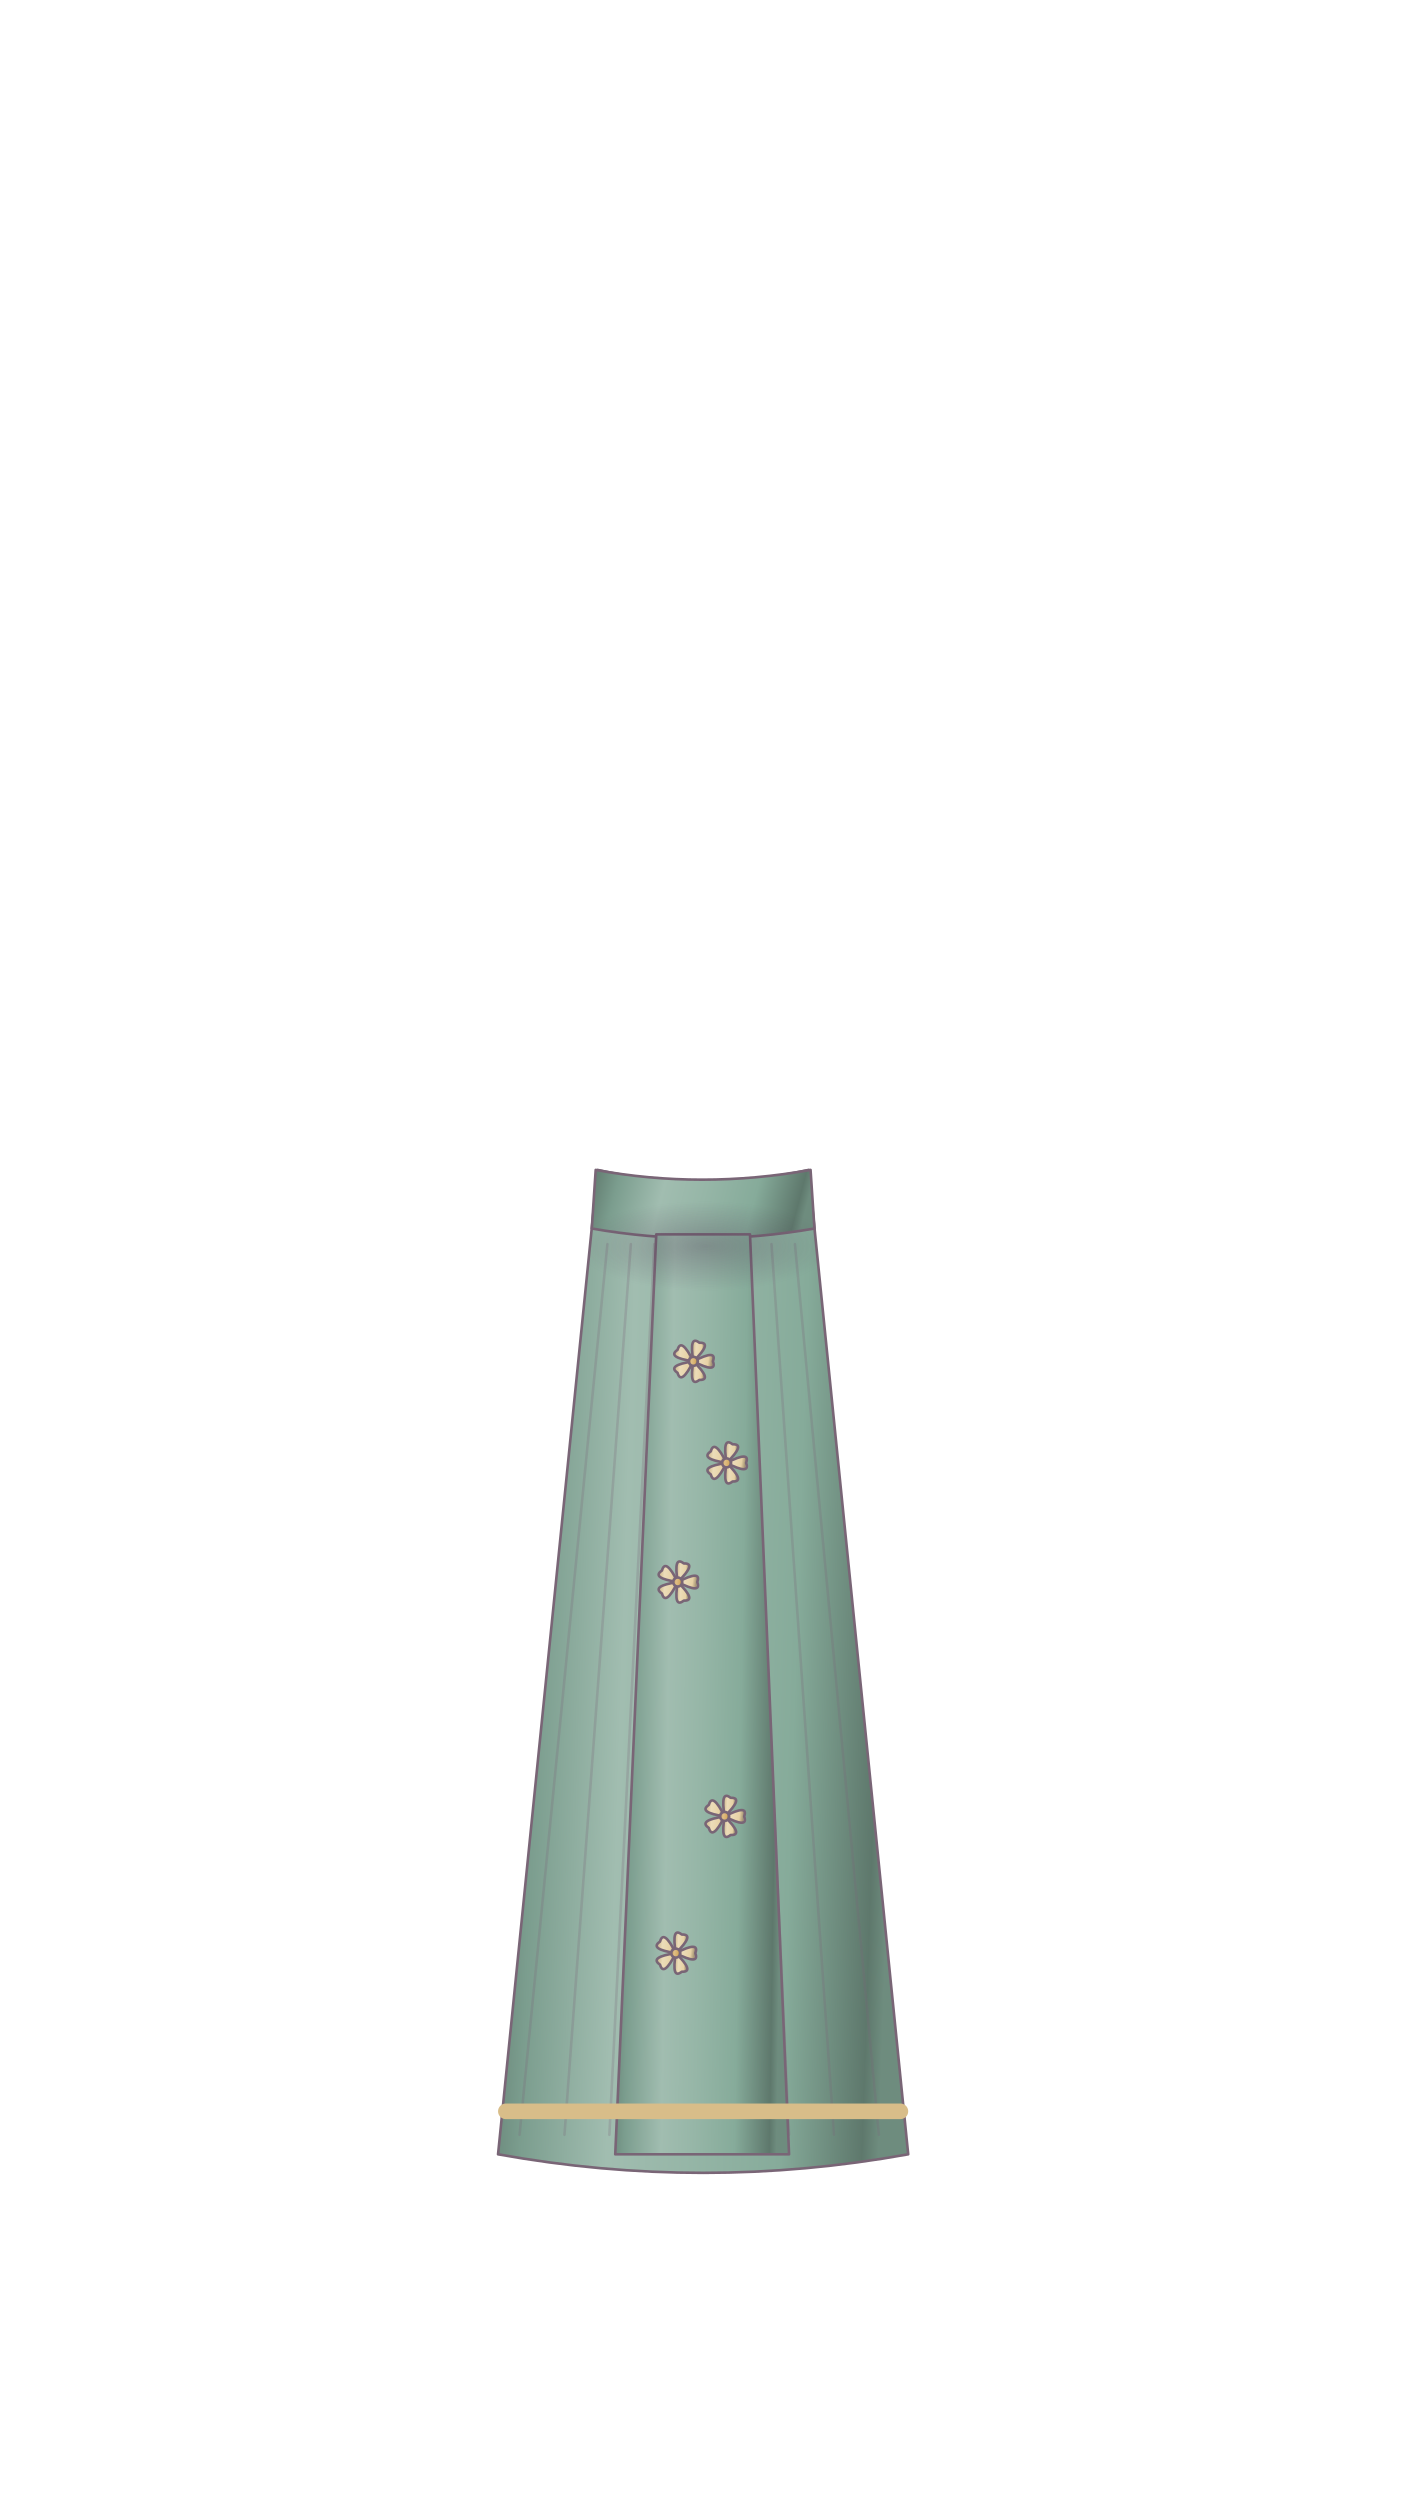
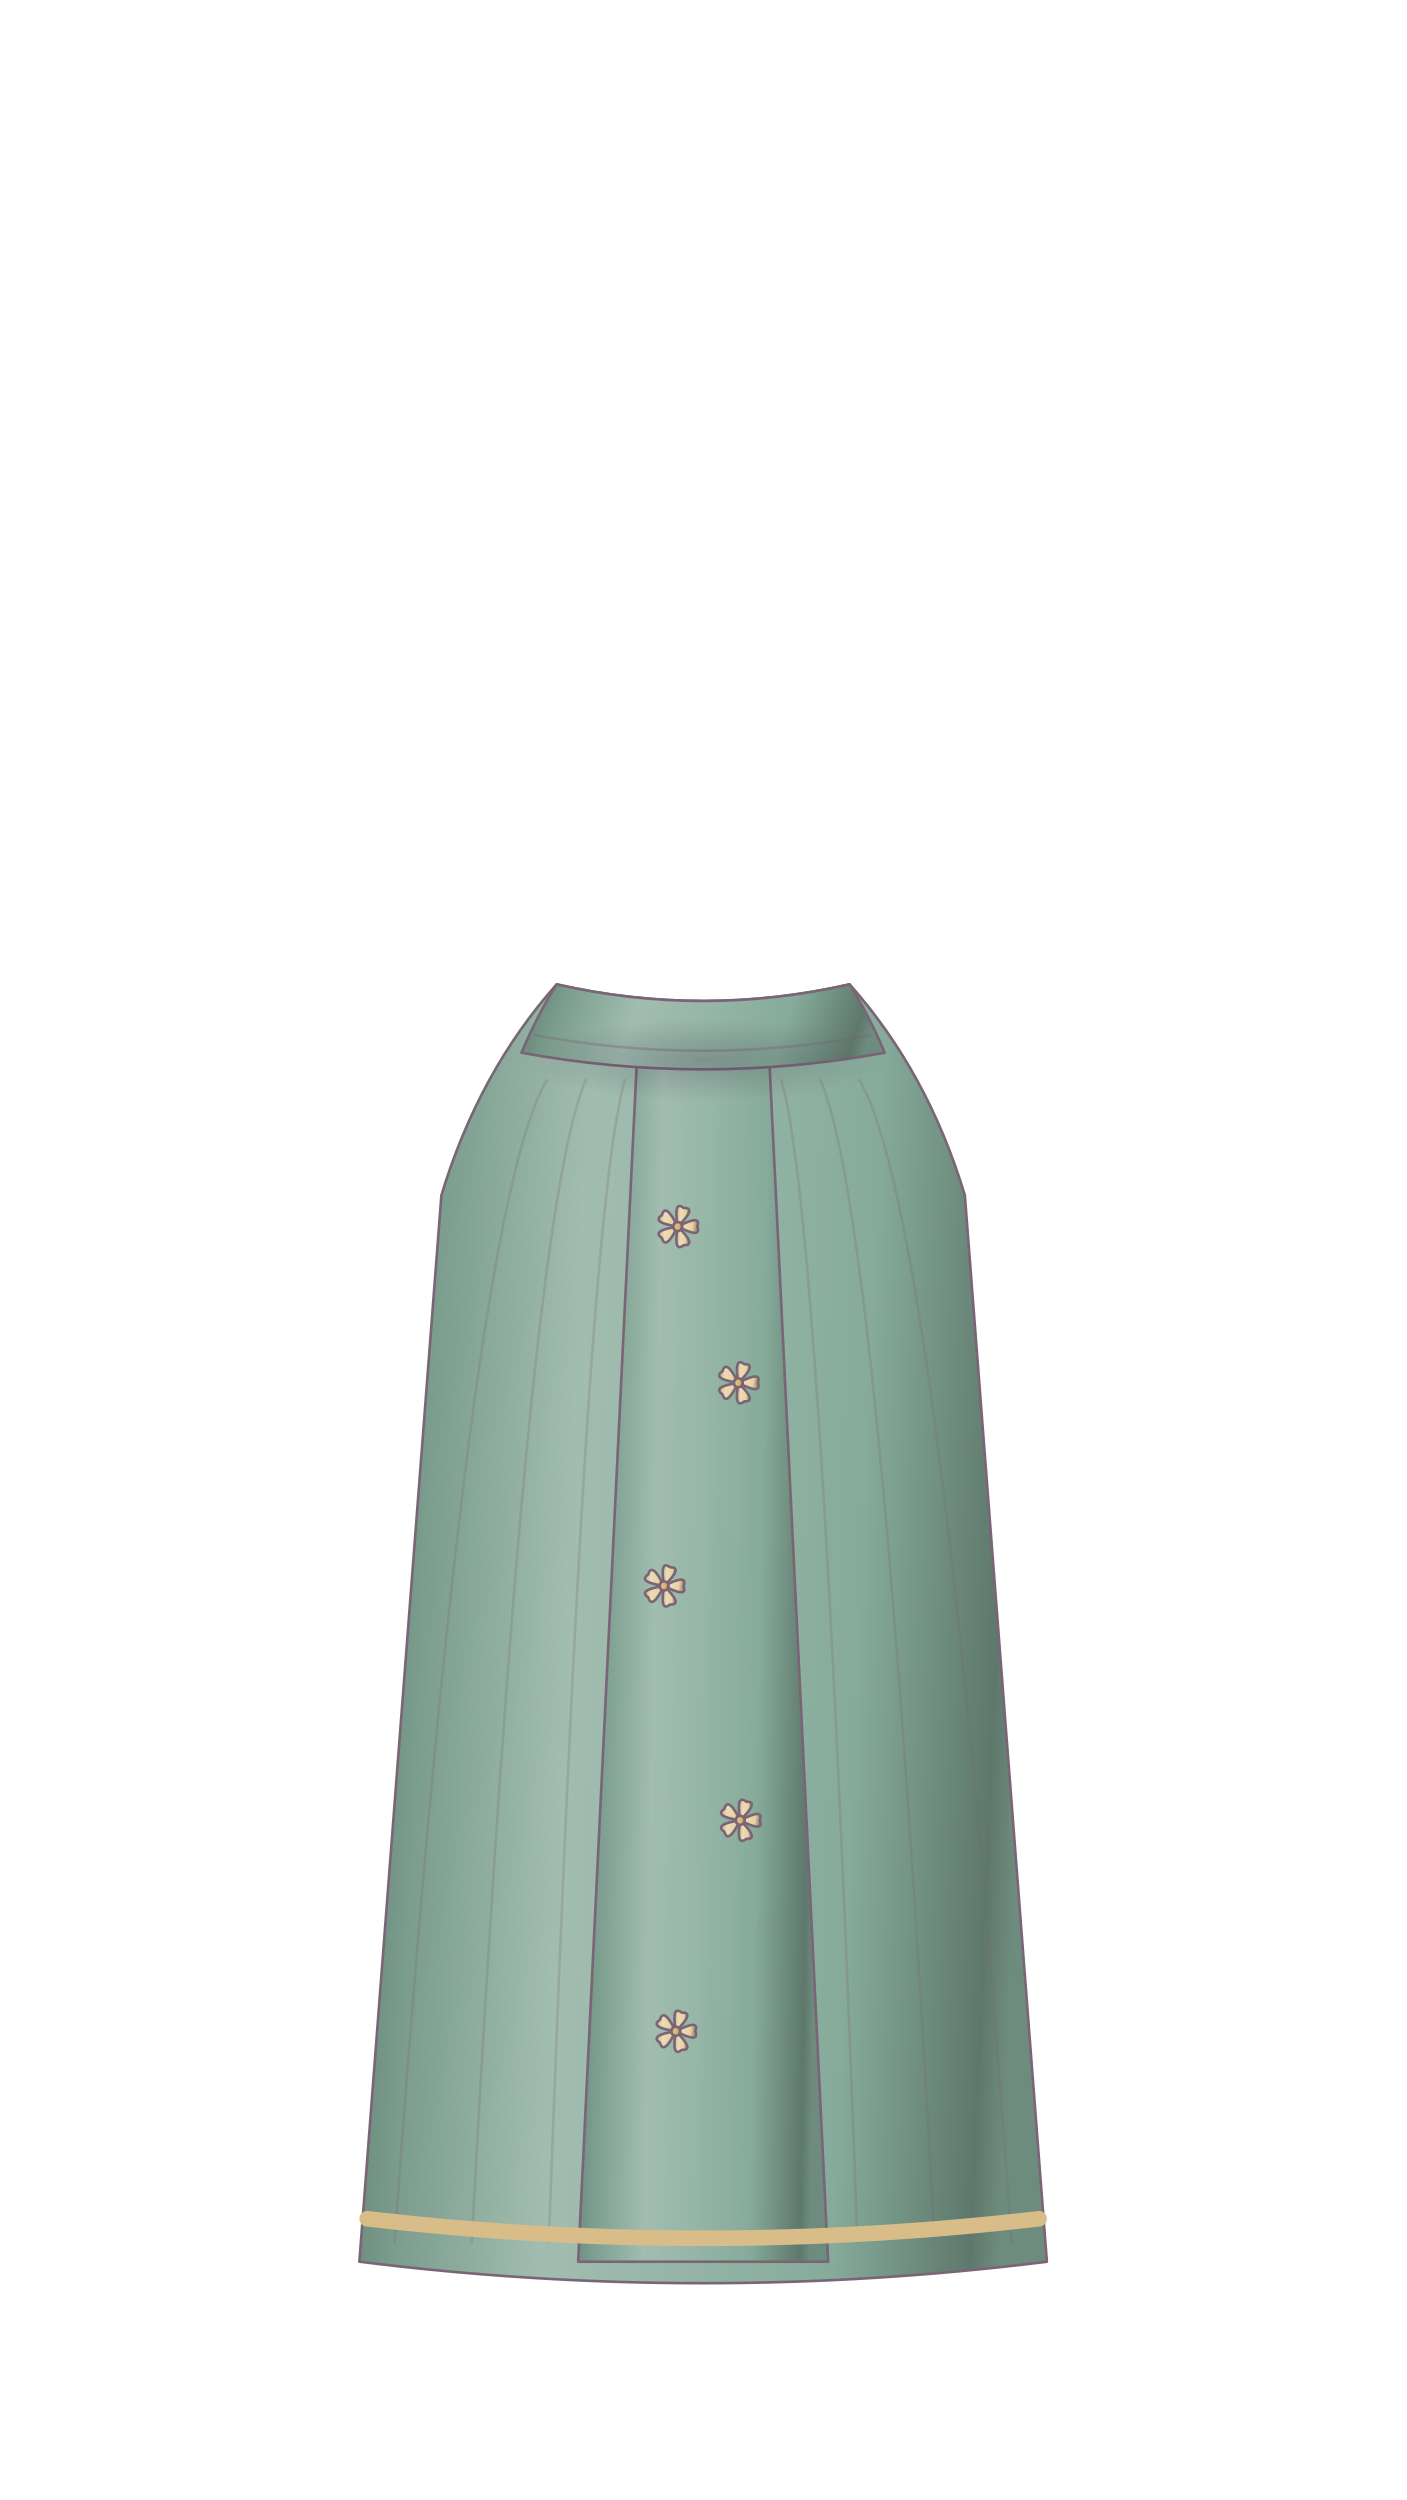
<svg xmlns="http://www.w3.org/2000/svg" width="720" height="1280" viewBox="0 0 720 1280" fill="none">
  <defs>
-     <linearGradient id="mph5hzr-0" x1="0" y1="0" x2="1" y2=".08">
+     <linearGradient id="mswqylk-0" x1="0" y1="0" x2="1" y2=".08">
      <stop stop-color="#5f796d" />
      <stop offset=".13" stop-color="#7b9d8e" />
      <stop offset=".34" stop-color="#a1bdb0" />
      <stop offset=".53" stop-color="#96b6a7" />
      <stop offset=".76" stop-color="#86ab9a" />
      <stop offset=".96" stop-color="#5e786c" />
      <stop offset="1" stop-color="#6e8c7e" />
    </linearGradient>
-     <linearGradient id="mph5hzr-1" x1="0" y1="0" x2="1" y2=".08">
-       <stop stop-color="#a49575" />
-       <stop offset=".13" stop-color="#d5c198" />
-       <stop offset=".34" stop-color="#ecdcb9" />
-       <stop offset=".53" stop-color="#ead8b1" />
-       <stop offset=".76" stop-color="#e7d2a5" />
-       <stop offset=".96" stop-color="#a29373" />
-       <stop offset="1" stop-color="#bdac87" />
+     <linearGradient id="mswqylk-1" x1="0" y1="0" x2="1" y2=".08">
+       <stop stop-color="#a59473" />
+       <stop offset=".13" stop-color="#d5c095" />
+       <stop offset=".34" stop-color="#eddbb6" />
+       <stop offset=".53" stop-color="#ebd7ae" />
+       <stop offset=".76" stop-color="#e8d1a2" />
+       <stop offset=".96" stop-color="#a29271" />
+       <stop offset="1" stop-color="#beab85" />
    </linearGradient>
-     <linearGradient id="mph5hzr-2" x1="0" y1="0" x2="1" y2=".08">
+     <linearGradient id="mswqylk-2" x1="0" y1="0" x2="1" y2=".08">
      <stop stop-color="#997a48" />
      <stop offset=".13" stop-color="#c69e5d" />
      <stop offset=".34" stop-color="#e0be87" />
      <stop offset=".53" stop-color="#dcb779" />
      <stop offset=".76" stop-color="#d7ac65" />
      <stop offset=".96" stop-color="#977847" />
      <stop offset="1" stop-color="#b08d53" />
    </linearGradient>
  </defs>
  <g stroke="#796576" stroke-width="1.35" stroke-linecap="round" stroke-linejoin="round">
    <defs>
      <clipPath id="cloth-clip">
-         <path d="M306 599 Q359 611 414 599 L465 1103 Q360 1122 255 1103Z" fill="url(#mph5hzr-0)" />
-         <path d="M305 599 Q359 609 415 599 L417 629 Q360 639 303 629Z" fill="url(#mph5hzr-0)" />
-         <path d="M311 637 L266 1093" stroke="#796576" opacity="0.25" />
-         <path d="M323 637 L289 1093" stroke="#796576" opacity="0.25" />
-         <path d="M335 637 L312 1093" stroke="#796576" opacity="0.25" />
-         <path d="M347 637 L335 1093" stroke="#796576" opacity="0.08" />
-         <path d="M359 637 L358 1093" stroke="#796576" opacity="0.08" />
-         <path d="M371 637 L381 1093" stroke="#796576" opacity="0.08" />
-         <path d="M383 637 L404 1093" stroke="#796576" opacity="0.25" />
-         <path d="M395 637 L427 1093" stroke="#796576" opacity="0.25" />
-         <path d="M407 637 L450 1093" stroke="#796576" opacity="0.25" />
-         <path d="M336 632 L384 632 L404 1103 L315 1103Z" fill="url(#mph5hzr-0)" />
-         <path d="M355 697 Q367.418 690.535 365 697 Q367.418 703.465 355 697Z" fill="url(#mph5hzr-1)" />
-         <path d="M355 697 Q364.986 706.812 358.09 706.511 Q352.689 710.808 355 697Z" fill="url(#mph5hzr-1)" />
-         <path d="M355 697 Q348.754 709.529 346.91 702.878 Q341.154 699.069 355 697Z" fill="url(#mph5hzr-1)" />
-         <path d="M355 697 Q341.154 694.931 346.91 691.122 Q348.754 684.471 355 697Z" fill="url(#mph5hzr-1)" />
-         <path d="M355 697 Q352.689 683.192 358.09 687.489 Q364.986 687.188 355 697Z" fill="url(#mph5hzr-1)" />
-         <circle cx="355" cy="697" r="2.3" fill="url(#mph5hzr-2)" />
-         <path d="M372 749 Q384.418 742.535 382 749 Q384.418 755.465 372 749Z" fill="url(#mph5hzr-1)" />
-         <path d="M372 749 Q381.986 758.812 375.09 758.511 Q369.689 762.808 372 749Z" fill="url(#mph5hzr-1)" />
-         <path d="M372 749 Q365.754 761.529 363.91 754.878 Q358.154 751.069 372 749Z" fill="url(#mph5hzr-1)" />
-         <path d="M372 749 Q358.154 746.931 363.91 743.122 Q365.754 736.471 372 749Z" fill="url(#mph5hzr-1)" />
-         <path d="M372 749 Q369.689 735.192 375.09 739.489 Q381.986 739.188 372 749Z" fill="url(#mph5hzr-1)" />
-         <circle cx="372" cy="749" r="2.3" fill="url(#mph5hzr-2)" />
-         <path d="M347 810 Q359.418 803.535 357 810 Q359.418 816.465 347 810Z" fill="url(#mph5hzr-1)" />
-         <path d="M347 810 Q356.986 819.812 350.09 819.511 Q344.689 823.808 347 810Z" fill="url(#mph5hzr-1)" />
-         <path d="M347 810 Q340.754 822.529 338.91 815.878 Q333.154 812.069 347 810Z" fill="url(#mph5hzr-1)" />
-         <path d="M347 810 Q333.154 807.931 338.91 804.122 Q340.754 797.471 347 810Z" fill="url(#mph5hzr-1)" />
-         <path d="M347 810 Q344.689 796.192 350.09 800.489 Q356.986 800.188 347 810Z" fill="url(#mph5hzr-1)" />
-         <circle cx="347" cy="810" r="2.3" fill="url(#mph5hzr-2)" />
-         <path d="M371 930 Q383.418 923.535 381 930 Q383.418 936.465 371 930Z" fill="url(#mph5hzr-1)" />
-         <path d="M371 930 Q380.986 939.812 374.09 939.511 Q368.689 943.808 371 930Z" fill="url(#mph5hzr-1)" />
-         <path d="M371 930 Q364.754 942.529 362.91 935.878 Q357.154 932.069 371 930Z" fill="url(#mph5hzr-1)" />
-         <path d="M371 930 Q357.154 927.931 362.91 924.122 Q364.754 917.471 371 930Z" fill="url(#mph5hzr-1)" />
-         <path d="M371 930 Q368.689 916.192 374.09 920.489 Q380.986 920.188 371 930Z" fill="url(#mph5hzr-1)" />
-         <circle cx="371" cy="930" r="2.3" fill="url(#mph5hzr-2)" />
-         <path d="M346 1000 Q358.418 993.535 356 1000 Q358.418 1006.465 346 1000Z" fill="url(#mph5hzr-1)" />
-         <path d="M346 1000 Q355.986 1009.812 349.09 1009.511 Q343.689 1013.808 346 1000Z" fill="url(#mph5hzr-1)" />
-         <path d="M346 1000 Q339.754 1012.529 337.91 1005.878 Q332.154 1002.069 346 1000Z" fill="url(#mph5hzr-1)" />
-         <path d="M346 1000 Q332.154 997.931 337.91 994.122 Q339.754 987.471 346 1000Z" fill="url(#mph5hzr-1)" />
-         <path d="M346 1000 Q343.689 986.192 349.09 990.489 Q355.986 990.188 346 1000Z" fill="url(#mph5hzr-1)" />
-         <circle cx="346" cy="1000" r="2.3" fill="url(#mph5hzr-2)" />
-         <path d="M259 1081 L461 1081" fill="none" stroke="#d8bd89" stroke-width="8" />
+         <path d="M285 504 Q360 521 435 504 Q475 549 494 612 L536 1158 Q360 1180 184 1158 L226 612 Q245 549 285 504Z" fill="url(#mswqylk-0)" />
+         <path d="M280 553 Q240 620 202 1148" stroke="#796576" opacity="0.25" />
+         <path d="M300 553 Q270 620 241.5 1148" stroke="#796576" opacity="0.25" />
+         <path d="M320 553 Q300 620 281 1148" stroke="#796576" opacity="0.25" />
+         <path d="M340 553 Q330 620 320.5 1148" stroke="#796576" opacity="0.08" />
+         <path d="M360 553 Q360 620 360 1148" stroke="#796576" opacity="0.08" />
+         <path d="M380 553 Q390 620 399.5 1148" stroke="#796576" opacity="0.08" />
+         <path d="M400 553 Q420 620 439 1148" stroke="#796576" opacity="0.25" />
+         <path d="M420 553 Q450 620 478.5 1148" stroke="#796576" opacity="0.25" />
+         <path d="M440 553 Q480 620 518 1148" stroke="#796576" opacity="0.25" />
+         <path d="M326 545 L394 545 L424 1158 L296 1158Z" fill="url(#mswqylk-0)" />
+         <path d="M347 628 Q359.418 621.535 357 628 Q359.418 634.465 347 628Z" fill="url(#mswqylk-1)" />
+         <path d="M347 628 Q356.986 637.812 350.09 637.511 Q344.689 641.808 347 628Z" fill="url(#mswqylk-1)" />
+         <path d="M347 628 Q340.754 640.529 338.91 633.878 Q333.154 630.069 347 628Z" fill="url(#mswqylk-1)" />
+         <path d="M347 628 Q333.154 625.931 338.91 622.122 Q340.754 615.471 347 628Z" fill="url(#mswqylk-1)" />
+         <path d="M347 628 Q344.689 614.192 350.09 618.489 Q356.986 618.188 347 628Z" fill="url(#mswqylk-1)" />
+         <circle cx="347" cy="628" r="2.3" fill="url(#mswqylk-2)" />
+         <path d="M378 708 Q390.418 701.535 388 708 Q390.418 714.465 378 708Z" fill="url(#mswqylk-1)" />
+         <path d="M378 708 Q387.986 717.812 381.09 717.511 Q375.689 721.808 378 708Z" fill="url(#mswqylk-1)" />
+         <path d="M378 708 Q371.754 720.529 369.91 713.878 Q364.154 710.069 378 708Z" fill="url(#mswqylk-1)" />
+         <path d="M378 708 Q364.154 705.931 369.91 702.122 Q371.754 695.471 378 708Z" fill="url(#mswqylk-1)" />
+         <path d="M378 708 Q375.689 694.192 381.09 698.489 Q387.986 698.188 378 708Z" fill="url(#mswqylk-1)" />
+         <circle cx="378" cy="708" r="2.3" fill="url(#mswqylk-2)" />
+         <path d="M340 812 Q352.418 805.535 350 812 Q352.418 818.465 340 812Z" fill="url(#mswqylk-1)" />
+         <path d="M340 812 Q349.986 821.812 343.09 821.511 Q337.689 825.808 340 812Z" fill="url(#mswqylk-1)" />
+         <path d="M340 812 Q333.754 824.529 331.91 817.878 Q326.154 814.069 340 812Z" fill="url(#mswqylk-1)" />
+         <path d="M340 812 Q326.154 809.931 331.91 806.122 Q333.754 799.471 340 812Z" fill="url(#mswqylk-1)" />
+         <path d="M340 812 Q337.689 798.192 343.09 802.489 Q349.986 802.188 340 812Z" fill="url(#mswqylk-1)" />
+         <circle cx="340" cy="812" r="2.3" fill="url(#mswqylk-2)" />
+         <path d="M379 932 Q391.418 925.535 389 932 Q391.418 938.465 379 932Z" fill="url(#mswqylk-1)" />
+         <path d="M379 932 Q388.986 941.812 382.09 941.511 Q376.689 945.808 379 932Z" fill="url(#mswqylk-1)" />
+         <path d="M379 932 Q372.754 944.529 370.91 937.878 Q365.154 934.069 379 932Z" fill="url(#mswqylk-1)" />
+         <path d="M379 932 Q365.154 929.931 370.91 926.122 Q372.754 919.471 379 932Z" fill="url(#mswqylk-1)" />
+         <path d="M379 932 Q376.689 918.192 382.09 922.489 Q388.986 922.188 379 932Z" fill="url(#mswqylk-1)" />
+         <circle cx="379" cy="932" r="2.3" fill="url(#mswqylk-2)" />
+         <path d="M346 1040 Q358.418 1033.535 356 1040 Q358.418 1046.465 346 1040Z" fill="url(#mswqylk-1)" />
+         <path d="M346 1040 Q355.986 1049.812 349.09 1049.511 Q343.689 1053.808 346 1040Z" fill="url(#mswqylk-1)" />
+         <path d="M346 1040 Q339.754 1052.529 337.91 1045.878 Q332.154 1042.069 346 1040Z" fill="url(#mswqylk-1)" />
+         <path d="M346 1040 Q332.154 1037.931 337.91 1034.122 Q339.754 1027.471 346 1040Z" fill="url(#mswqylk-1)" />
+         <path d="M346 1040 Q343.689 1026.192 349.09 1030.489 Q355.986 1030.188 346 1040Z" fill="url(#mswqylk-1)" />
+         <circle cx="346" cy="1040" r="2.3" fill="url(#mswqylk-2)" />
+         <path d="M188 1136 Q360 1156 532 1136" fill="none" stroke="#d8bd89" stroke-width="8" />
+         <path d="M285 504 Q360 521 435 504 Q445 520 453 539 Q360 556 267 539 Q275 520 285 504Z" fill="url(#mswqylk-0)" />
+         <path d="M274 530 Q360 546 446 530" stroke="#796576" opacity="0.35" />
      </clipPath>
      <linearGradient id="cloth-round">
-         <stop stop-color="#302039" stop-opacity=".24" />
-         <stop offset=".3" stop-color="#fff" stop-opacity=".27" />
-         <stop offset=".58" stop-color="#fff" stop-opacity="0" />
-         <stop offset=".87" stop-color="#302039" stop-opacity=".26" />
-         <stop offset="1" stop-color="#fff" stop-opacity=".1" />
+         <stop stop-color="#302039" stop-opacity=".19" />
+         <stop offset=".32" stop-color="#fff" stop-opacity=".22" />
+         <stop offset=".6" stop-color="#fff" stop-opacity="0" />
+         <stop offset="1" stop-color="#302039" stop-opacity=".18" />
      </linearGradient>
-       <radialGradient id="cloth-occlusion">
-         <stop stop-color="#46304a" stop-opacity=".3" />
-         <stop offset="1" stop-color="#46304a" stop-opacity="0" />
+       <radialGradient id="cloth-contact">
+         <stop stop-color="#392841" stop-opacity=".24" />
+         <stop offset="1" stop-color="#392841" stop-opacity="0" />
      </radialGradient>
      <filter id="cloth-soft">
-         <feGaussianBlur stdDeviation="4" />
+         <feGaussianBlur stdDeviation="6" />
      </filter>
    </defs>
-     <path d="M306 599 Q359 611 414 599 L465 1103 Q360 1122 255 1103Z" fill="url(#mph5hzr-0)" />
-     <path d="M305 599 Q359 609 415 599 L417 629 Q360 639 303 629Z" fill="url(#mph5hzr-0)" />
-     <path d="M311 637 L266 1093" stroke="#796576" opacity="0.25" />
-     <path d="M323 637 L289 1093" stroke="#796576" opacity="0.25" />
-     <path d="M335 637 L312 1093" stroke="#796576" opacity="0.25" />
-     <path d="M347 637 L335 1093" stroke="#796576" opacity="0.08" />
-     <path d="M359 637 L358 1093" stroke="#796576" opacity="0.08" />
-     <path d="M371 637 L381 1093" stroke="#796576" opacity="0.08" />
-     <path d="M383 637 L404 1093" stroke="#796576" opacity="0.25" />
-     <path d="M395 637 L427 1093" stroke="#796576" opacity="0.25" />
-     <path d="M407 637 L450 1093" stroke="#796576" opacity="0.25" />
-     <path d="M336 632 L384 632 L404 1103 L315 1103Z" fill="url(#mph5hzr-0)" />
-     <path d="M355 697 Q367.418 690.535 365 697 Q367.418 703.465 355 697Z" fill="url(#mph5hzr-1)" />
-     <path d="M355 697 Q364.986 706.812 358.09 706.511 Q352.689 710.808 355 697Z" fill="url(#mph5hzr-1)" />
-     <path d="M355 697 Q348.754 709.529 346.91 702.878 Q341.154 699.069 355 697Z" fill="url(#mph5hzr-1)" />
-     <path d="M355 697 Q341.154 694.931 346.91 691.122 Q348.754 684.471 355 697Z" fill="url(#mph5hzr-1)" />
-     <path d="M355 697 Q352.689 683.192 358.09 687.489 Q364.986 687.188 355 697Z" fill="url(#mph5hzr-1)" />
-     <circle cx="355" cy="697" r="2.3" fill="url(#mph5hzr-2)" />
-     <path d="M372 749 Q384.418 742.535 382 749 Q384.418 755.465 372 749Z" fill="url(#mph5hzr-1)" />
-     <path d="M372 749 Q381.986 758.812 375.09 758.511 Q369.689 762.808 372 749Z" fill="url(#mph5hzr-1)" />
-     <path d="M372 749 Q365.754 761.529 363.91 754.878 Q358.154 751.069 372 749Z" fill="url(#mph5hzr-1)" />
-     <path d="M372 749 Q358.154 746.931 363.91 743.122 Q365.754 736.471 372 749Z" fill="url(#mph5hzr-1)" />
-     <path d="M372 749 Q369.689 735.192 375.09 739.489 Q381.986 739.188 372 749Z" fill="url(#mph5hzr-1)" />
-     <circle cx="372" cy="749" r="2.3" fill="url(#mph5hzr-2)" />
-     <path d="M347 810 Q359.418 803.535 357 810 Q359.418 816.465 347 810Z" fill="url(#mph5hzr-1)" />
-     <path d="M347 810 Q356.986 819.812 350.09 819.511 Q344.689 823.808 347 810Z" fill="url(#mph5hzr-1)" />
-     <path d="M347 810 Q340.754 822.529 338.91 815.878 Q333.154 812.069 347 810Z" fill="url(#mph5hzr-1)" />
-     <path d="M347 810 Q333.154 807.931 338.91 804.122 Q340.754 797.471 347 810Z" fill="url(#mph5hzr-1)" />
-     <path d="M347 810 Q344.689 796.192 350.09 800.489 Q356.986 800.188 347 810Z" fill="url(#mph5hzr-1)" />
-     <circle cx="347" cy="810" r="2.3" fill="url(#mph5hzr-2)" />
-     <path d="M371 930 Q383.418 923.535 381 930 Q383.418 936.465 371 930Z" fill="url(#mph5hzr-1)" />
-     <path d="M371 930 Q380.986 939.812 374.09 939.511 Q368.689 943.808 371 930Z" fill="url(#mph5hzr-1)" />
-     <path d="M371 930 Q364.754 942.529 362.91 935.878 Q357.154 932.069 371 930Z" fill="url(#mph5hzr-1)" />
-     <path d="M371 930 Q357.154 927.931 362.91 924.122 Q364.754 917.471 371 930Z" fill="url(#mph5hzr-1)" />
-     <path d="M371 930 Q368.689 916.192 374.09 920.489 Q380.986 920.188 371 930Z" fill="url(#mph5hzr-1)" />
-     <circle cx="371" cy="930" r="2.3" fill="url(#mph5hzr-2)" />
-     <path d="M346 1000 Q358.418 993.535 356 1000 Q358.418 1006.465 346 1000Z" fill="url(#mph5hzr-1)" />
-     <path d="M346 1000 Q355.986 1009.812 349.09 1009.511 Q343.689 1013.808 346 1000Z" fill="url(#mph5hzr-1)" />
-     <path d="M346 1000 Q339.754 1012.529 337.91 1005.878 Q332.154 1002.069 346 1000Z" fill="url(#mph5hzr-1)" />
-     <path d="M346 1000 Q332.154 997.931 337.91 994.122 Q339.754 987.471 346 1000Z" fill="url(#mph5hzr-1)" />
-     <path d="M346 1000 Q343.689 986.192 349.09 990.489 Q355.986 990.188 346 1000Z" fill="url(#mph5hzr-1)" />
-     <circle cx="346" cy="1000" r="2.3" fill="url(#mph5hzr-2)" />
-     <path d="M259 1081 L461 1081" fill="none" stroke="#d8bd89" stroke-width="8" />
+     <path d="M285 504 Q360 521 435 504 Q475 549 494 612 L536 1158 Q360 1180 184 1158 L226 612 Q245 549 285 504Z" fill="url(#mswqylk-0)" />
+     <path d="M280 553 Q240 620 202 1148" stroke="#796576" opacity="0.25" />
+     <path d="M300 553 Q270 620 241.5 1148" stroke="#796576" opacity="0.25" />
+     <path d="M320 553 Q300 620 281 1148" stroke="#796576" opacity="0.25" />
+     <path d="M340 553 Q330 620 320.5 1148" stroke="#796576" opacity="0.08" />
+     <path d="M360 553 Q360 620 360 1148" stroke="#796576" opacity="0.08" />
+     <path d="M380 553 Q390 620 399.5 1148" stroke="#796576" opacity="0.08" />
+     <path d="M400 553 Q420 620 439 1148" stroke="#796576" opacity="0.25" />
+     <path d="M420 553 Q450 620 478.5 1148" stroke="#796576" opacity="0.25" />
+     <path d="M440 553 Q480 620 518 1148" stroke="#796576" opacity="0.25" />
+     <path d="M326 545 L394 545 L424 1158 L296 1158Z" fill="url(#mswqylk-0)" />
+     <path d="M347 628 Q359.418 621.535 357 628 Q359.418 634.465 347 628Z" fill="url(#mswqylk-1)" />
+     <path d="M347 628 Q356.986 637.812 350.09 637.511 Q344.689 641.808 347 628Z" fill="url(#mswqylk-1)" />
+     <path d="M347 628 Q340.754 640.529 338.91 633.878 Q333.154 630.069 347 628Z" fill="url(#mswqylk-1)" />
+     <path d="M347 628 Q333.154 625.931 338.91 622.122 Q340.754 615.471 347 628Z" fill="url(#mswqylk-1)" />
+     <path d="M347 628 Q344.689 614.192 350.09 618.489 Q356.986 618.188 347 628Z" fill="url(#mswqylk-1)" />
+     <circle cx="347" cy="628" r="2.3" fill="url(#mswqylk-2)" />
+     <path d="M378 708 Q390.418 701.535 388 708 Q390.418 714.465 378 708Z" fill="url(#mswqylk-1)" />
+     <path d="M378 708 Q387.986 717.812 381.09 717.511 Q375.689 721.808 378 708Z" fill="url(#mswqylk-1)" />
+     <path d="M378 708 Q371.754 720.529 369.91 713.878 Q364.154 710.069 378 708Z" fill="url(#mswqylk-1)" />
+     <path d="M378 708 Q364.154 705.931 369.91 702.122 Q371.754 695.471 378 708Z" fill="url(#mswqylk-1)" />
+     <path d="M378 708 Q375.689 694.192 381.09 698.489 Q387.986 698.188 378 708Z" fill="url(#mswqylk-1)" />
+     <circle cx="378" cy="708" r="2.3" fill="url(#mswqylk-2)" />
+     <path d="M340 812 Q352.418 805.535 350 812 Q352.418 818.465 340 812Z" fill="url(#mswqylk-1)" />
+     <path d="M340 812 Q349.986 821.812 343.09 821.511 Q337.689 825.808 340 812Z" fill="url(#mswqylk-1)" />
+     <path d="M340 812 Q333.754 824.529 331.91 817.878 Q326.154 814.069 340 812Z" fill="url(#mswqylk-1)" />
+     <path d="M340 812 Q326.154 809.931 331.91 806.122 Q333.754 799.471 340 812Z" fill="url(#mswqylk-1)" />
+     <path d="M340 812 Q337.689 798.192 343.09 802.489 Q349.986 802.188 340 812Z" fill="url(#mswqylk-1)" />
+     <circle cx="340" cy="812" r="2.3" fill="url(#mswqylk-2)" />
+     <path d="M379 932 Q391.418 925.535 389 932 Q391.418 938.465 379 932Z" fill="url(#mswqylk-1)" />
+     <path d="M379 932 Q388.986 941.812 382.09 941.511 Q376.689 945.808 379 932Z" fill="url(#mswqylk-1)" />
+     <path d="M379 932 Q372.754 944.529 370.91 937.878 Q365.154 934.069 379 932Z" fill="url(#mswqylk-1)" />
+     <path d="M379 932 Q365.154 929.931 370.91 926.122 Q372.754 919.471 379 932Z" fill="url(#mswqylk-1)" />
+     <path d="M379 932 Q376.689 918.192 382.09 922.489 Q388.986 922.188 379 932Z" fill="url(#mswqylk-1)" />
+     <circle cx="379" cy="932" r="2.3" fill="url(#mswqylk-2)" />
+     <path d="M346 1040 Q358.418 1033.535 356 1040 Q358.418 1046.465 346 1040Z" fill="url(#mswqylk-1)" />
+     <path d="M346 1040 Q355.986 1049.812 349.09 1049.511 Q343.689 1053.808 346 1040Z" fill="url(#mswqylk-1)" />
+     <path d="M346 1040 Q339.754 1052.529 337.91 1045.878 Q332.154 1042.069 346 1040Z" fill="url(#mswqylk-1)" />
+     <path d="M346 1040 Q332.154 1037.931 337.91 1034.122 Q339.754 1027.471 346 1040Z" fill="url(#mswqylk-1)" />
+     <path d="M346 1040 Q343.689 1026.192 349.09 1030.489 Q355.986 1030.188 346 1040Z" fill="url(#mswqylk-1)" />
+     <circle cx="346" cy="1040" r="2.3" fill="url(#mswqylk-2)" />
+     <path d="M188 1136 Q360 1156 532 1136" fill="none" stroke="#d8bd89" stroke-width="8" />
+     <path d="M285 504 Q360 521 435 504 Q445 520 453 539 Q360 556 267 539 Q275 520 285 504Z" fill="url(#mswqylk-0)" />
+     <path d="M274 530 Q360 546 446 530" stroke="#796576" opacity="0.35" />
    <g data-material="cloth-volume" clip-path="url(#cloth-clip)">
-       <ellipse cx="361" cy="638" rx="66" ry="23" fill="url(#cloth-occlusion)" stroke="none" />
+       <ellipse cx="360" cy="543" rx="94" ry="21" fill="url(#cloth-contact)" stroke="none" />
    </g>
  </g>
</svg>
